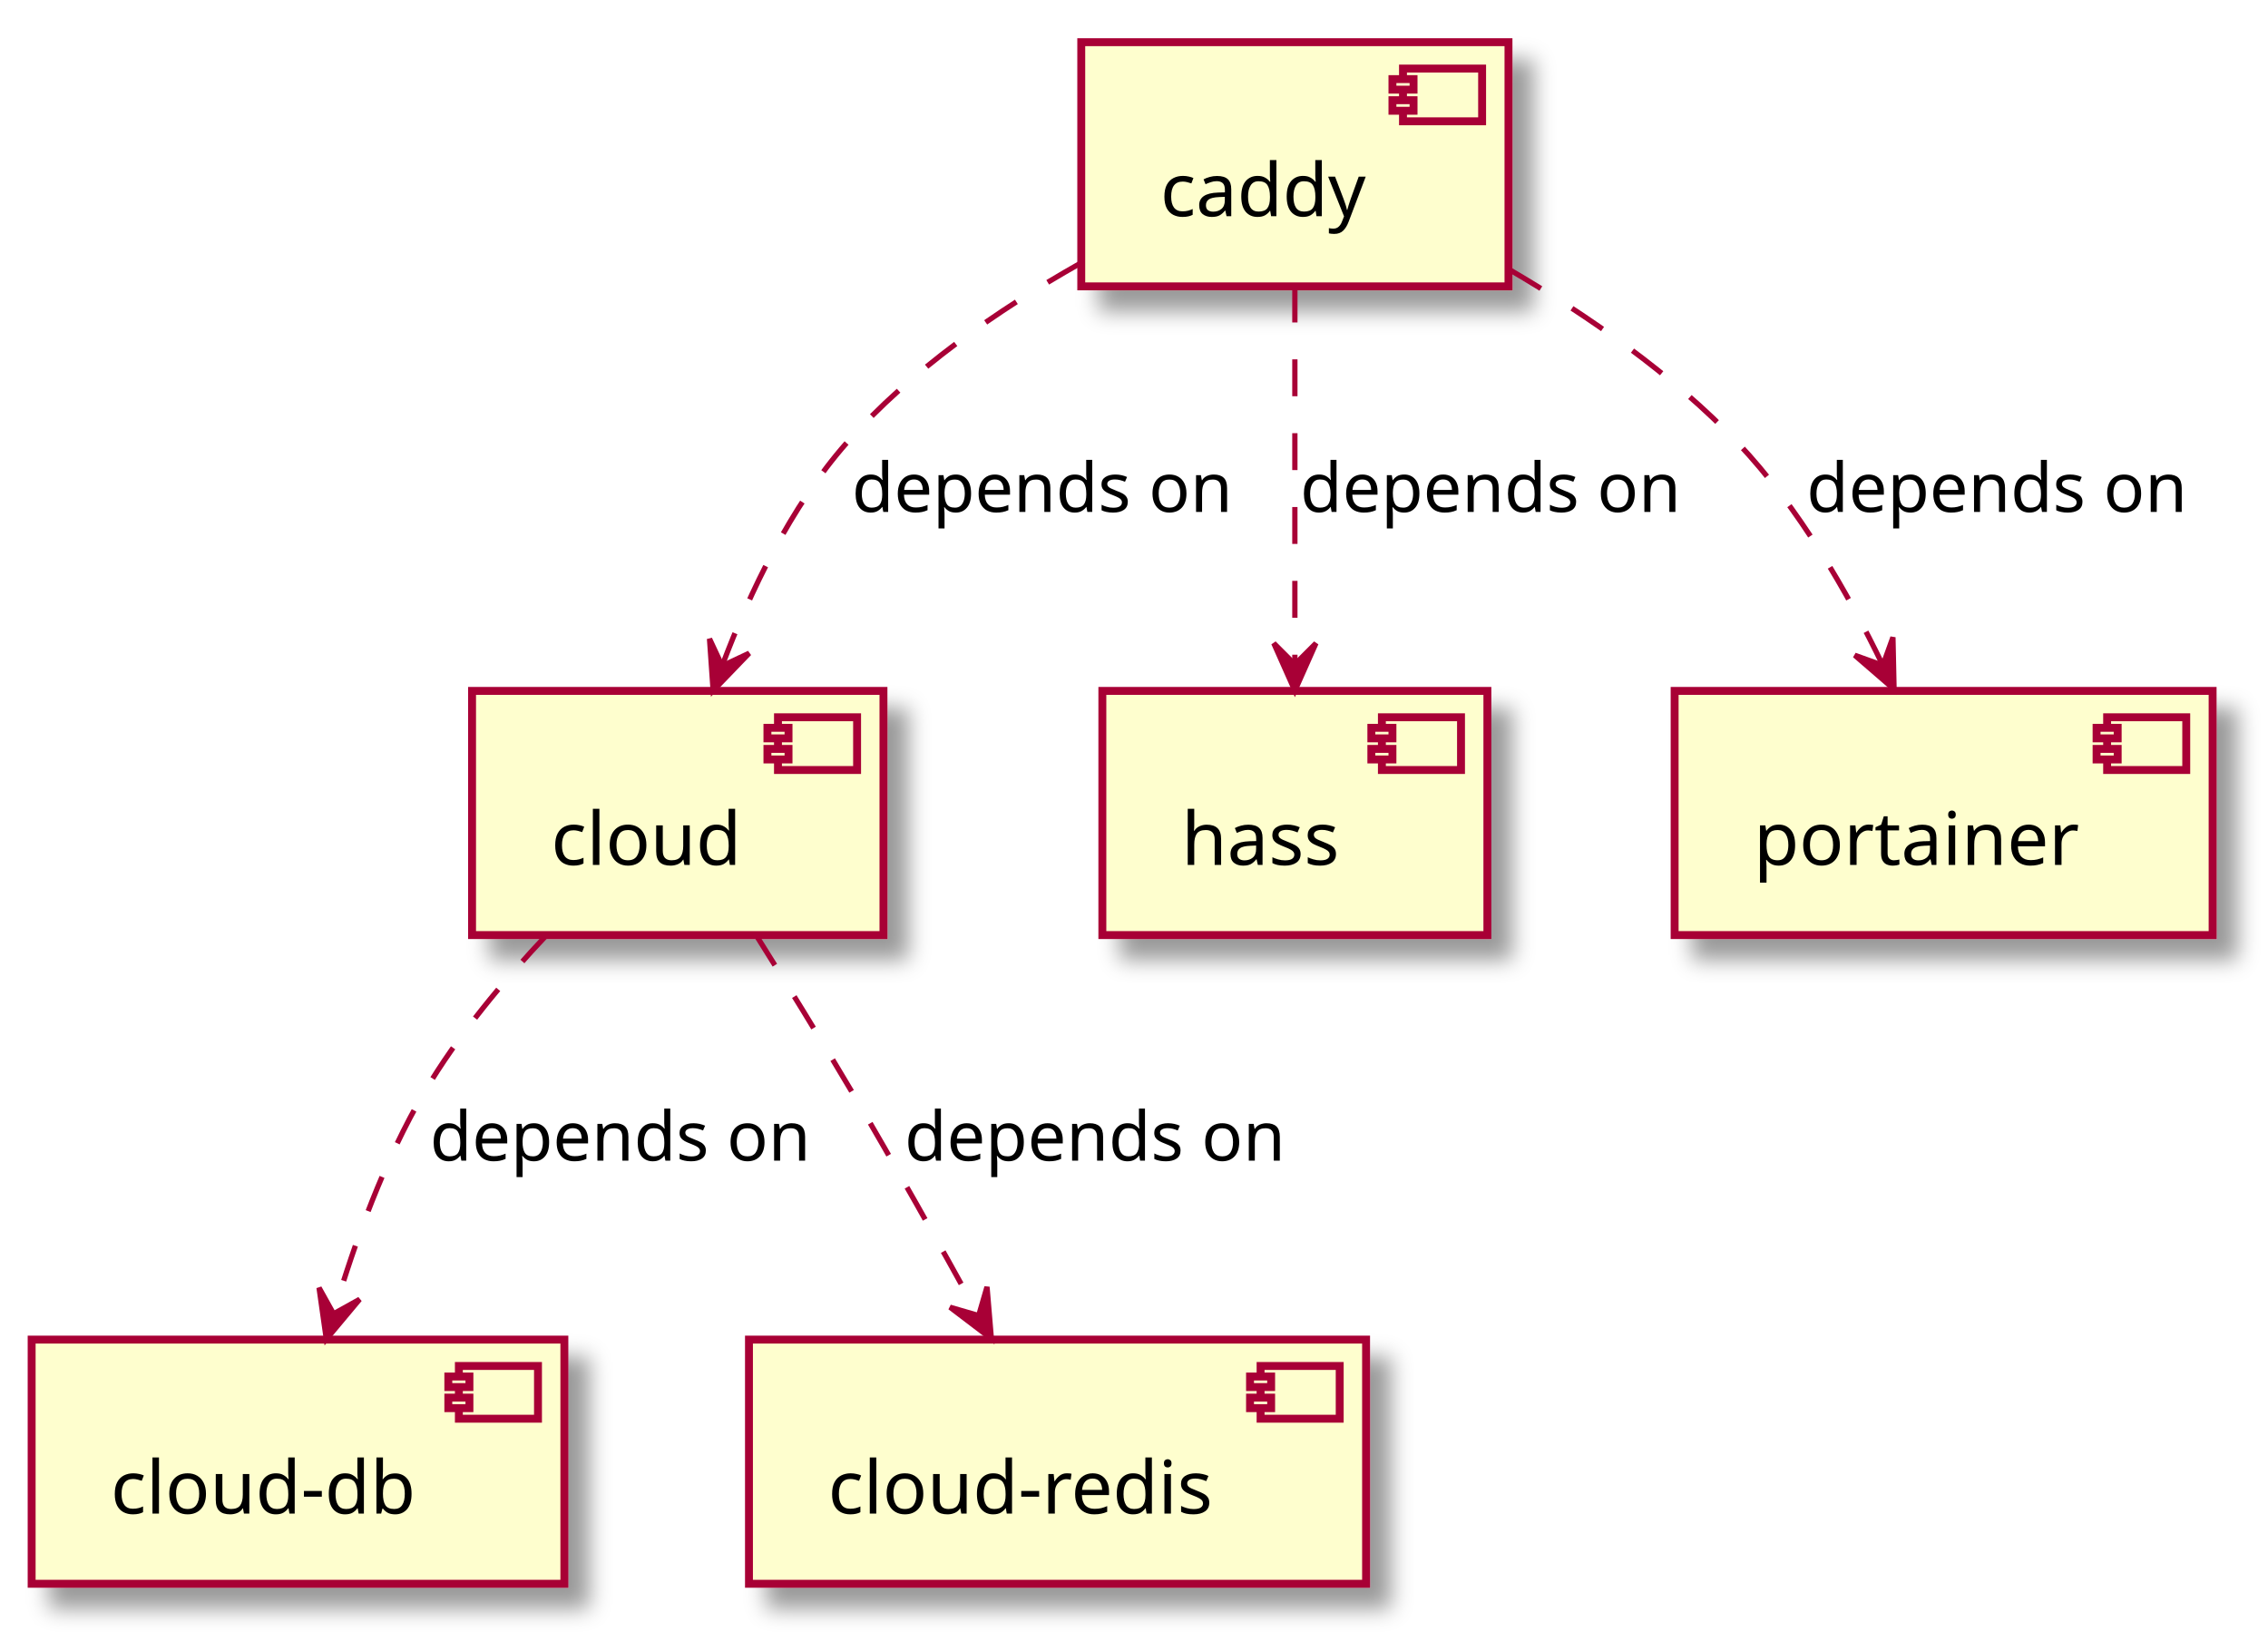
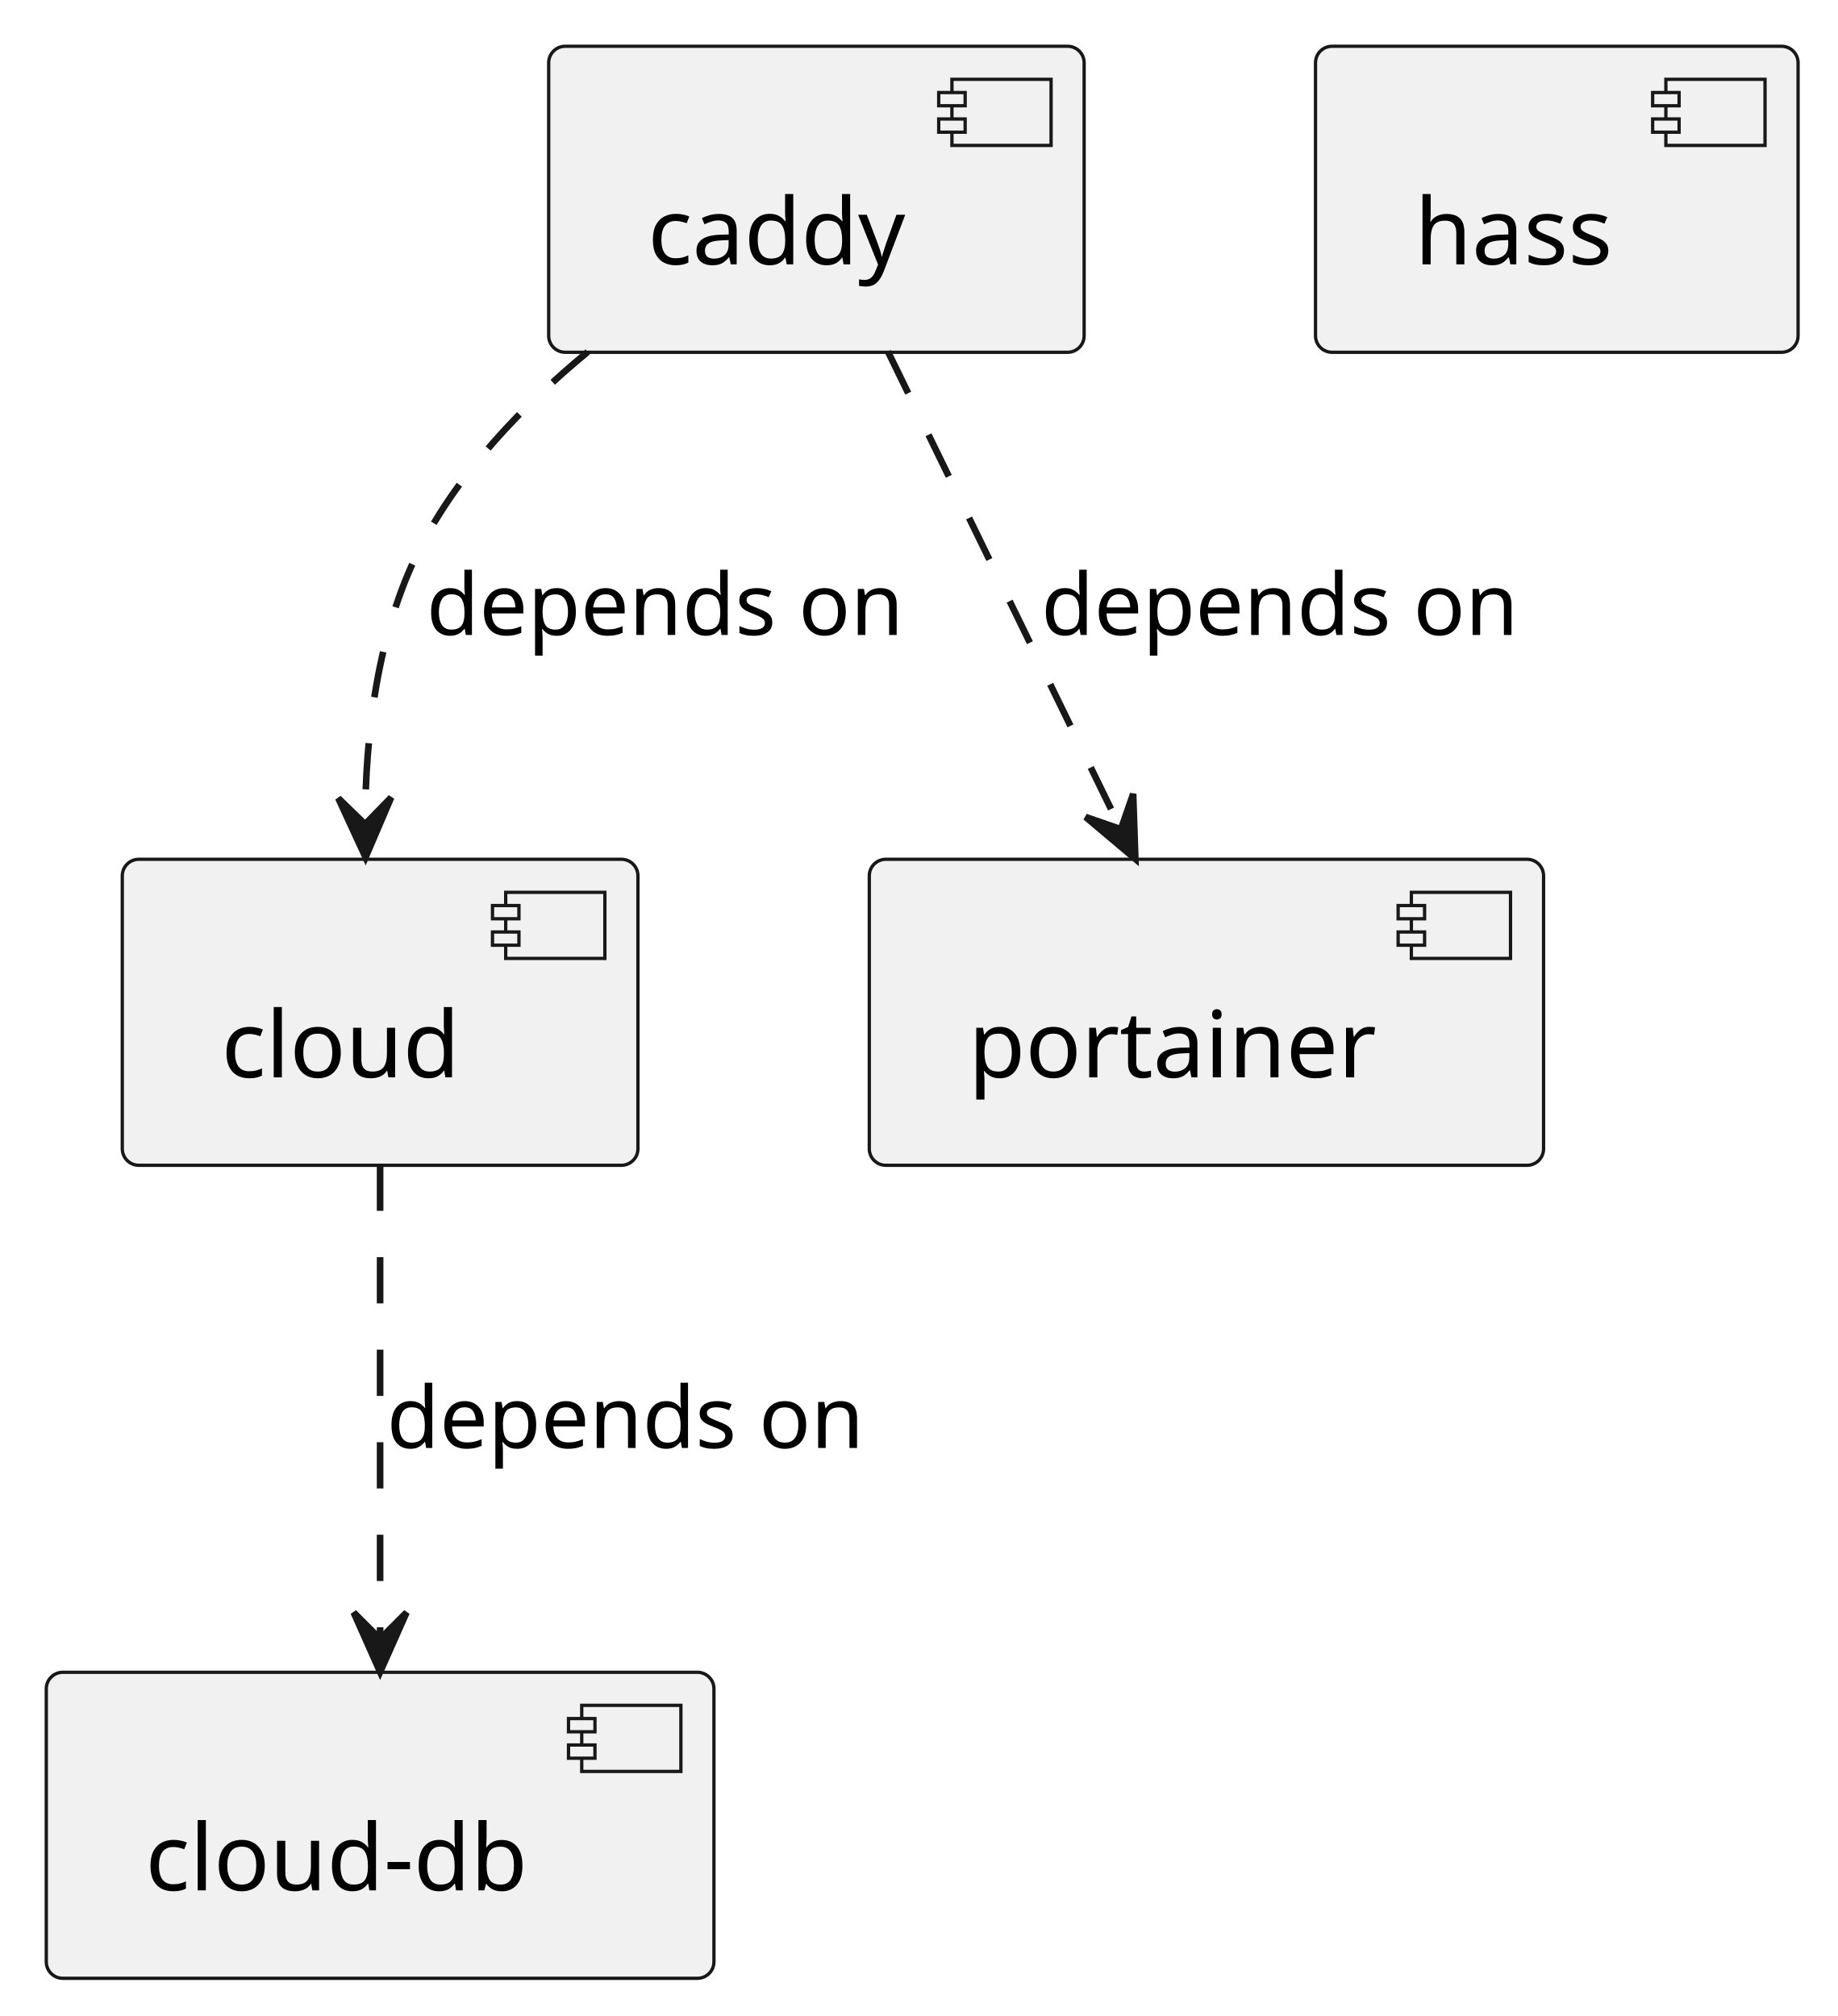
- <svg xmlns="http://www.w3.org/2000/svg" contentScriptType="application/ecmascript" contentStyleType="text/css" height="311px" preserveAspectRatio="none" style="width:430px;height:311px;" version="1.1" viewBox="0 0 430 311" width="430px" zoomAndPan="magnify">
-   <defs>
-     <filter height="300%" id="f1y10oldmkszi1" width="300%" x="-1" y="-1">
-       <feGaussianBlur result="blurOut" stdDeviation="2.0" />
-       <feColorMatrix in="blurOut" result="blurOut2" type="matrix" values="0 0 0 0 0 0 0 0 0 0 0 0 0 0 0 0 0 0 .4 0" />
-       <feOffset dx="4.0" dy="4.0" in="blurOut2" result="blurOut3" />
-       <feBlend in="SourceGraphic" in2="blurOut3" mode="normal" />
-     </filter>
-   </defs>
+ <svg xmlns="http://www.w3.org/2000/svg" contentStyleType="text/css" height="305px" preserveAspectRatio="none" style="width:278px;height:305px;background:#FFFFFF;" version="1.1" viewBox="0 0 278 305" width="278px" zoomAndPan="magnify">
+   <defs />
  <g>
-     <rect fill="#FEFECE" filter="url(#f1y10oldmkszi1)" height="46.297" style="stroke: #A80036; stroke-width: 1.5;" width="81" x="205" y="8" />
-     <rect fill="#FEFECE" height="10" style="stroke: #A80036; stroke-width: 1.5;" width="15" x="266" y="13" />
-     <rect fill="#FEFECE" height="2" style="stroke: #A80036; stroke-width: 1.5;" width="4" x="264" y="15" />
-     <rect fill="#FEFECE" height="2" style="stroke: #A80036; stroke-width: 1.5;" width="4" x="264" y="19" />
-     <text fill="#000000" font-family="sans-serif" font-size="14" lengthAdjust="spacingAndGlyphs" textLength="41" x="220" y="40.995">caddy</text>
-     <rect fill="#FEFECE" filter="url(#f1y10oldmkszi1)" height="46.297" style="stroke: #A80036; stroke-width: 1.5;" width="78" x="89.5" y="131" />
-     <rect fill="#FEFECE" height="10" style="stroke: #A80036; stroke-width: 1.5;" width="15" x="147.5" y="136" />
-     <rect fill="#FEFECE" height="2" style="stroke: #A80036; stroke-width: 1.5;" width="4" x="145.5" y="138" />
-     <rect fill="#FEFECE" height="2" style="stroke: #A80036; stroke-width: 1.5;" width="4" x="145.5" y="142" />
-     <text fill="#000000" font-family="sans-serif" font-size="14" lengthAdjust="spacingAndGlyphs" textLength="38" x="104.5" y="163.995">cloud</text>
-     <rect fill="#FEFECE" filter="url(#f1y10oldmkszi1)" height="46.297" style="stroke: #A80036; stroke-width: 1.5;" width="101" x="6" y="254" />
-     <rect fill="#FEFECE" height="10" style="stroke: #A80036; stroke-width: 1.5;" width="15" x="87" y="259" />
-     <rect fill="#FEFECE" height="2" style="stroke: #A80036; stroke-width: 1.5;" width="4" x="85" y="261" />
-     <rect fill="#FEFECE" height="2" style="stroke: #A80036; stroke-width: 1.5;" width="4" x="85" y="265" />
-     <text fill="#000000" font-family="sans-serif" font-size="14" lengthAdjust="spacingAndGlyphs" textLength="61" x="21" y="286.995">cloud-db</text>
-     <rect fill="#FEFECE" filter="url(#f1y10oldmkszi1)" height="46.297" style="stroke: #A80036; stroke-width: 1.5;" width="117" x="142" y="254" />
-     <rect fill="#FEFECE" height="10" style="stroke: #A80036; stroke-width: 1.5;" width="15" x="239" y="259" />
-     <rect fill="#FEFECE" height="2" style="stroke: #A80036; stroke-width: 1.5;" width="4" x="237" y="261" />
-     <rect fill="#FEFECE" height="2" style="stroke: #A80036; stroke-width: 1.5;" width="4" x="237" y="265" />
-     <text fill="#000000" font-family="sans-serif" font-size="14" lengthAdjust="spacingAndGlyphs" textLength="77" x="157" y="286.995">cloud-redis</text>
-     <rect fill="#FEFECE" filter="url(#f1y10oldmkszi1)" height="46.297" style="stroke: #A80036; stroke-width: 1.5;" width="73" x="209" y="131" />
-     <rect fill="#FEFECE" height="10" style="stroke: #A80036; stroke-width: 1.5;" width="15" x="262" y="136" />
-     <rect fill="#FEFECE" height="2" style="stroke: #A80036; stroke-width: 1.5;" width="4" x="260" y="138" />
-     <rect fill="#FEFECE" height="2" style="stroke: #A80036; stroke-width: 1.5;" width="4" x="260" y="142" />
-     <text fill="#000000" font-family="sans-serif" font-size="14" lengthAdjust="spacingAndGlyphs" textLength="33" x="224" y="163.995">hass</text>
-     <rect fill="#FEFECE" filter="url(#f1y10oldmkszi1)" height="46.297" style="stroke: #A80036; stroke-width: 1.5;" width="102" x="317.5" y="131" />
-     <rect fill="#FEFECE" height="10" style="stroke: #A80036; stroke-width: 1.5;" width="15" x="399.5" y="136" />
-     <rect fill="#FEFECE" height="2" style="stroke: #A80036; stroke-width: 1.5;" width="4" x="397.5" y="138" />
-     <rect fill="#FEFECE" height="2" style="stroke: #A80036; stroke-width: 1.5;" width="4" x="397.5" y="142" />
-     <text fill="#000000" font-family="sans-serif" font-size="14" lengthAdjust="spacingAndGlyphs" textLength="62" x="332.5" y="163.995">portainer</text>
-     <path d="M204.685,50.003 C189.334,58.687 172.669,70.154 160.5,84 C149.894,96.068 142.192,112.241 137.005,126.001 " fill="none" id="caddy-&gt;cloud" style="stroke: #A80036; stroke-width: 1.0; stroke-dasharray: 7.0,7.0;" />
-     <polygon fill="#A80036" points="135.208,130.95,142.04,123.856,136.915,126.25,134.521,121.125,135.208,130.95" style="stroke: #A80036; stroke-width: 1.0;" />
-     <text fill="#000000" font-family="sans-serif" font-size="13" lengthAdjust="spacingAndGlyphs" textLength="75" x="161.5" y="97.067">depends on</text>
-     <path d="M245.5,54.135 C245.5,74.494 245.5,104.191 245.5,125.908 " fill="none" id="caddy-&gt;hass" style="stroke: #A80036; stroke-width: 1.0; stroke-dasharray: 7.0,7.0;" />
-     <polygon fill="#A80036" points="245.5,130.968,249.5,121.968,245.5,125.968,241.5,121.968,245.5,130.968" style="stroke: #A80036; stroke-width: 1.0;" />
-     <text fill="#000000" font-family="sans-serif" font-size="13" lengthAdjust="spacingAndGlyphs" textLength="75" x="246.5" y="97.067">depends on</text>
-     <path d="M286.134,51.094 C300.995,59.789 317.17,70.978 329.5,84 C341.015,96.162 350.325,112.366 356.957,126.12 " fill="none" id="caddy-&gt;portainer" style="stroke: #A80036; stroke-width: 1.0; stroke-dasharray: 7.0,7.0;" />
-     <polygon fill="#A80036" points="359.103,130.682,358.891,120.835,356.974,126.158,351.652,124.241,359.103,130.682" style="stroke: #A80036; stroke-width: 1.0;" />
-     <text fill="#000000" font-family="sans-serif" font-size="13" lengthAdjust="spacingAndGlyphs" textLength="75" x="342.5" y="97.067">depends on</text>
-     <path d="M103.779,177.146 C95.513,185.883 86.809,196.309 80.5,207 C72.891,219.893 67.237,235.553 63.334,248.789 " fill="none" id="cloud-&gt;cloud-db" style="stroke: #A80036; stroke-width: 1.0; stroke-dasharray: 7.0,7.0;" />
-     <polygon fill="#A80036" points="61.871,253.92,68.185,246.361,63.242,249.111,60.491,244.168,61.871,253.92" style="stroke: #A80036; stroke-width: 1.0;" />
-     <text fill="#000000" font-family="sans-serif" font-size="13" lengthAdjust="spacingAndGlyphs" textLength="75" x="81.5" y="220.067">depends on</text>
-     <path d="M143.203,177.07 C149.005,186.314 155.666,197.102 161.5,207 C169.616,220.769 178.302,236.279 185.412,249.192 " fill="none" id="cloud-&gt;cloud-redis" style="stroke: #A80036; stroke-width: 1.0; stroke-dasharray: 7.0,7.0;" />
-     <polygon fill="#A80036" points="187.957,253.825,187.13,244.011,185.55,249.442,180.118,247.862,187.957,253.825" style="stroke: #A80036; stroke-width: 1.0;" />
-     <text fill="#000000" font-family="sans-serif" font-size="13" lengthAdjust="spacingAndGlyphs" textLength="75" x="171.5" y="220.067">depends on</text>
+     <g id="elem_caddy">
+       <rect fill="#F1F1F1" height="46.297" rx="2.5" ry="2.5" style="stroke:#181818;stroke-width:0.5;" width="81" x="83" y="7" />
+       <rect fill="#F1F1F1" height="10" style="stroke:#181818;stroke-width:0.5;" width="15" x="144" y="12" />
+       <rect fill="#F1F1F1" height="2" style="stroke:#181818;stroke-width:0.5;" width="4" x="142" y="14" />
+       <rect fill="#F1F1F1" height="2" style="stroke:#181818;stroke-width:0.5;" width="4" x="142" y="18" />
+       <text fill="#000000" font-family="sans-serif" font-size="14" lengthAdjust="spacing" textLength="41" x="98" y="39.995">caddy</text>
+     </g>
+     <g id="elem_cloud">
+       <rect fill="#F1F1F1" height="46.297" rx="2.5" ry="2.5" style="stroke:#181818;stroke-width:0.5;" width="78" x="18.5" y="130" />
+       <rect fill="#F1F1F1" height="10" style="stroke:#181818;stroke-width:0.5;" width="15" x="76.5" y="135" />
+       <rect fill="#F1F1F1" height="2" style="stroke:#181818;stroke-width:0.5;" width="4" x="74.5" y="137" />
+       <rect fill="#F1F1F1" height="2" style="stroke:#181818;stroke-width:0.5;" width="4" x="74.5" y="141" />
+       <text fill="#000000" font-family="sans-serif" font-size="14" lengthAdjust="spacing" textLength="38" x="33.5" y="162.995">cloud</text>
+     </g>
+     <g id="elem_cloud-db">
+       <rect fill="#F1F1F1" height="46.297" rx="2.5" ry="2.5" style="stroke:#181818;stroke-width:0.5;" width="101" x="7" y="253" />
+       <rect fill="#F1F1F1" height="10" style="stroke:#181818;stroke-width:0.5;" width="15" x="88" y="258" />
+       <rect fill="#F1F1F1" height="2" style="stroke:#181818;stroke-width:0.5;" width="4" x="86" y="260" />
+       <rect fill="#F1F1F1" height="2" style="stroke:#181818;stroke-width:0.5;" width="4" x="86" y="264" />
+       <text fill="#000000" font-family="sans-serif" font-size="14" lengthAdjust="spacing" textLength="61" x="22" y="285.995">cloud-db</text>
+     </g>
+     <g id="elem_hass">
+       <rect fill="#F1F1F1" height="46.297" rx="2.5" ry="2.5" style="stroke:#181818;stroke-width:0.5;" width="73" x="199" y="7" />
+       <rect fill="#F1F1F1" height="10" style="stroke:#181818;stroke-width:0.5;" width="15" x="252" y="12" />
+       <rect fill="#F1F1F1" height="2" style="stroke:#181818;stroke-width:0.5;" width="4" x="250" y="14" />
+       <rect fill="#F1F1F1" height="2" style="stroke:#181818;stroke-width:0.5;" width="4" x="250" y="18" />
+       <text fill="#000000" font-family="sans-serif" font-size="14" lengthAdjust="spacing" textLength="33" x="214" y="39.995">hass</text>
+     </g>
+     <g id="elem_portainer">
+       <rect fill="#F1F1F1" height="46.297" rx="2.5" ry="2.5" style="stroke:#181818;stroke-width:0.5;" width="102" x="131.5" y="130" />
+       <rect fill="#F1F1F1" height="10" style="stroke:#181818;stroke-width:0.5;" width="15" x="213.5" y="135" />
+       <rect fill="#F1F1F1" height="2" style="stroke:#181818;stroke-width:0.5;" width="4" x="211.5" y="137" />
+       <rect fill="#F1F1F1" height="2" style="stroke:#181818;stroke-width:0.5;" width="4" x="211.5" y="141" />
+       <text fill="#000000" font-family="sans-serif" font-size="14" lengthAdjust="spacing" textLength="62" x="146.5" y="162.995">portainer</text>
+     </g>
+     <g id="link_caddy_cloud">
+       <path d="M88.9,53.25 C79.04,61.38 69.39,71.46 63.5,83 C57.04,95.67 55.26,111.37 55.23,124.58 " fill="none" id="caddy-to-cloud" style="stroke:#181818;stroke-width:1.0;stroke-dasharray:7.0,7.0;" />
+       <polygon fill="#181818" points="55.3,129.7,59.171,120.644,55.229,124.701,51.172,120.758,55.3,129.7" style="stroke:#181818;stroke-width:1.0;" />
+       <text fill="#000000" font-family="sans-serif" font-size="13" lengthAdjust="spacing" textLength="75" x="64.5" y="96.067">depends on</text>
+     </g>
+     <g id="link_caddy_portainer">
+       <path d="M134.32,53.19 C144.22,73.49 158.88,103.56 169.43,125.19 " fill="none" id="caddy-to-portainer" style="stroke:#181818;stroke-width:1.0;stroke-dasharray:7.0,7.0;" />
+       <polygon fill="#181818" points="171.75,129.95,171.416,120.107,169.565,125.453,164.22,123.602,171.75,129.95" style="stroke:#181818;stroke-width:1.0;" />
+       <text fill="#000000" font-family="sans-serif" font-size="13" lengthAdjust="spacing" textLength="75" x="157.5" y="96.067">depends on</text>
+     </g>
+     <g id="link_cloud_cloud-db">
+       <path d="M57.5,176.19 C57.5,196.41 57.5,226.31 57.5,247.92 " fill="none" id="cloud-to-cloud-db" style="stroke:#181818;stroke-width:1.0;stroke-dasharray:7.0,7.0;" />
+       <polygon fill="#181818" points="57.5,252.95,61.5,243.95,57.5,247.95,53.5,243.95,57.5,252.95" style="stroke:#181818;stroke-width:1.0;" />
+       <text fill="#000000" font-family="sans-serif" font-size="13" lengthAdjust="spacing" textLength="75" x="58.5" y="219.067">depends on</text>
+     </g>
  </g>
</svg>
